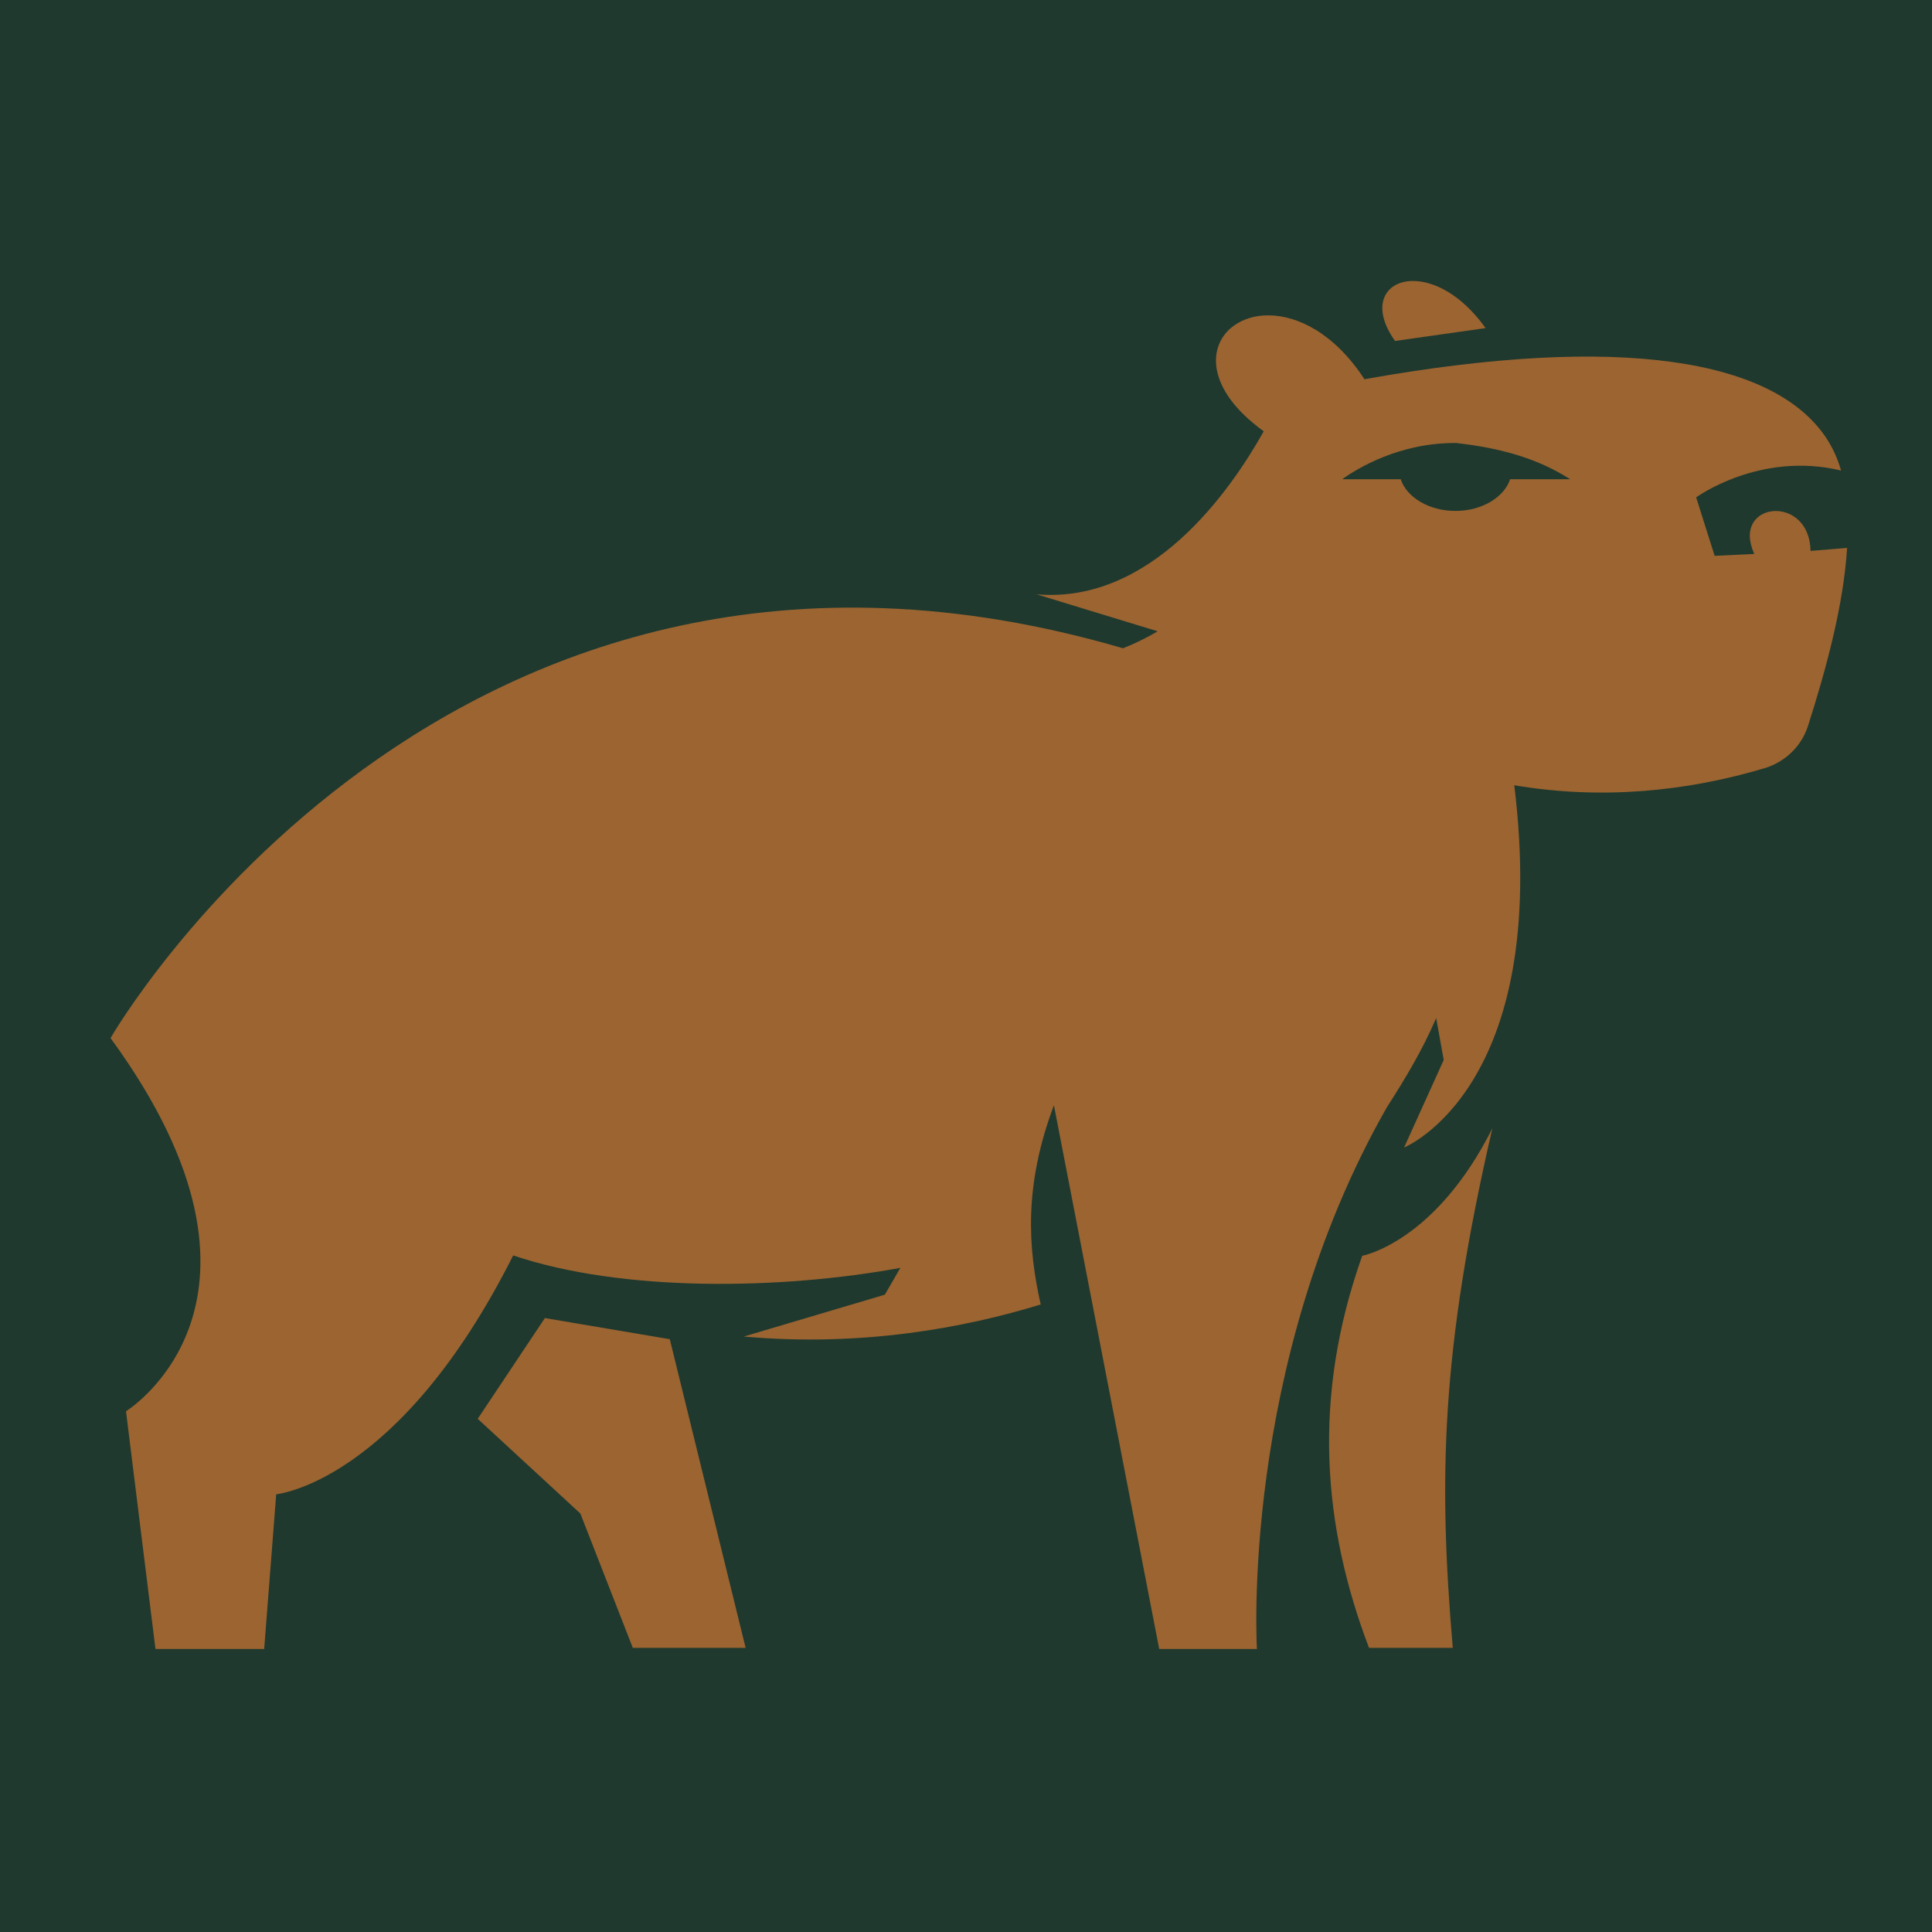
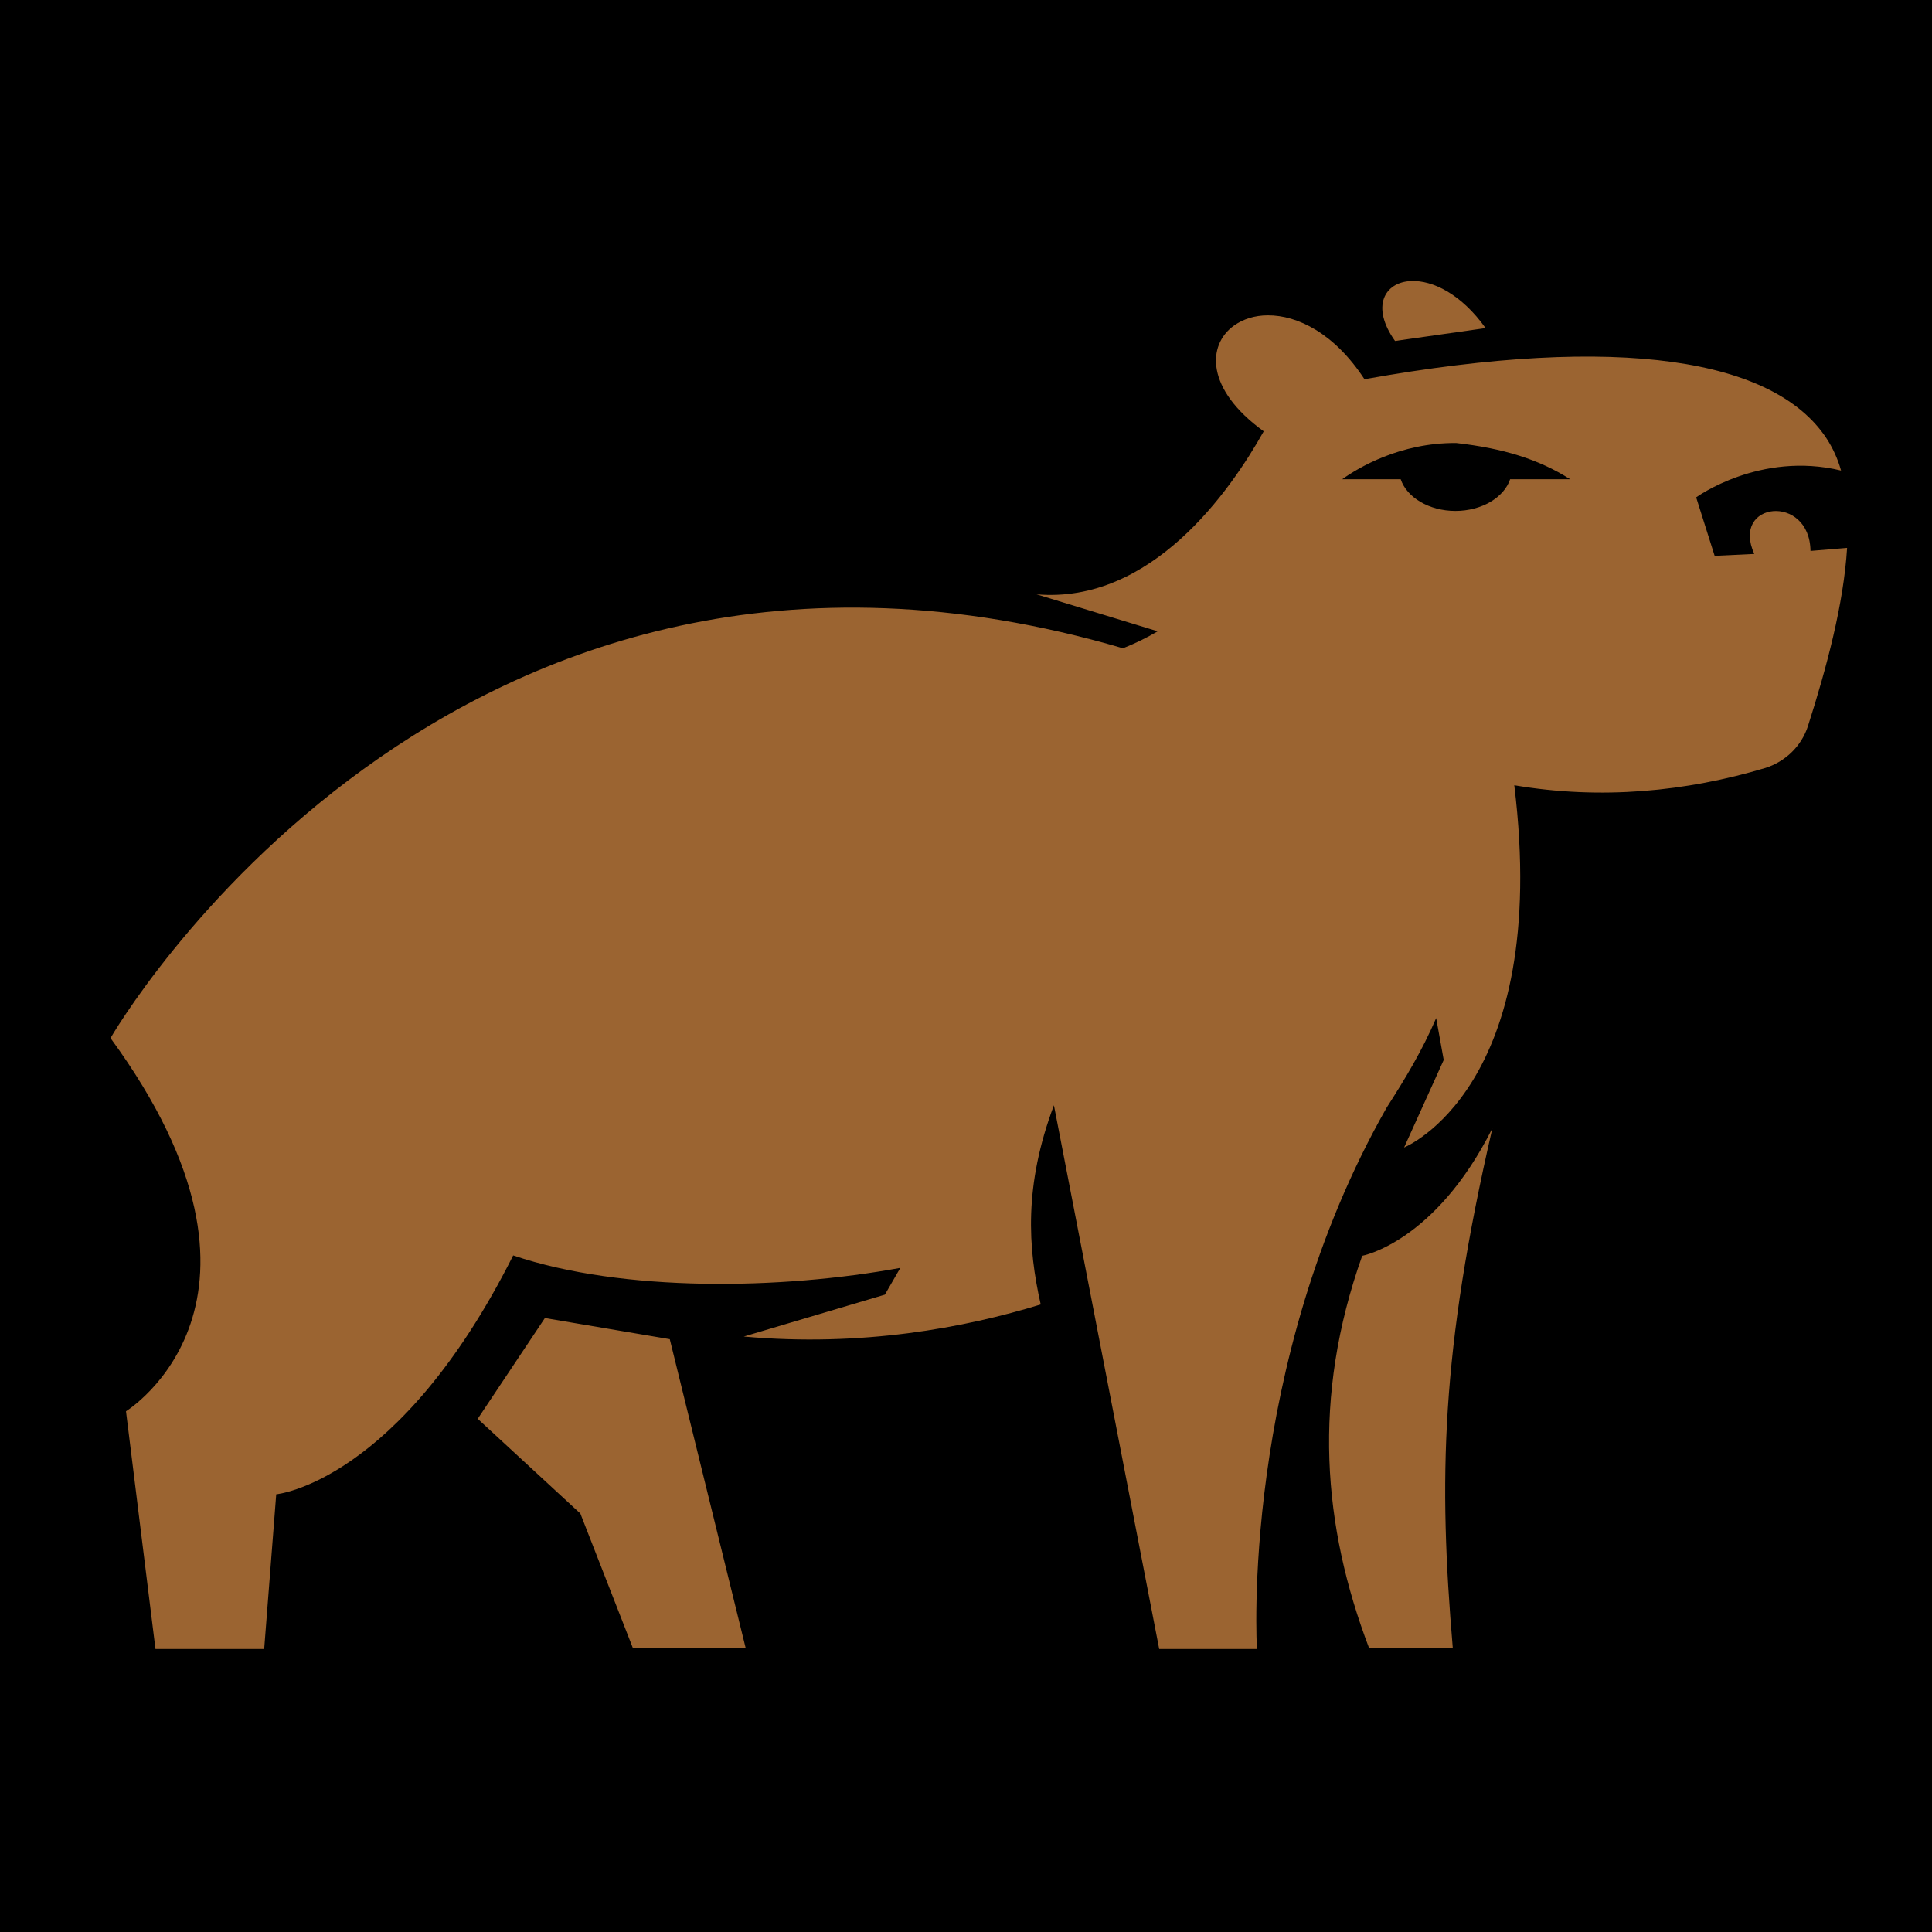
<svg xmlns="http://www.w3.org/2000/svg" style="height: 512px; width: 512px;" viewBox="0 0 512 512">
-   <path d="M0 0h512v512H0z" fill="#1f392e" fill-opacity="1" />
+   <path d="M0 0h512v512H0z" fill="#48934r" fill-opacity="1" />
  <g class="" style="" transform="translate(0,0)">
    <path d="M374 74.47c-7.1.26-10.8 6.79-4.3 15.89l24-3.41c-6.5-9.11-14.1-12.69-19.7-12.48zm-38 9.1c-3.5 0-6.6 1.01-9 2.73-7.1 5.1-7.6 16.8 7.9 28-8.9 15.9-29.8 45.8-60.2 43.2l32.1 9.8c-2.7 1.6-5.7 3.1-9.2 4.5C118.7 119.4 29.29 275.1 29.29 275.1c51.1 69.9 4.1 98.9 4.1 98.9l7.81 63h28.81l3.19-41s32.5-3 62.8-63.3c29 9.8 71 9.1 102.6 3.3l-4.1 7.1-37.4 11.1c31.2 2.8 58.5-2.3 78.7-8.5-3.4-15.1-4.5-31.5 3.5-52.8L307.2 437h25.9s-4.6-75 34.4-143.5c5-7.8 9.4-15.1 13.1-23.7l2 11.1-10.5 23.2s39-15.7 29.2-96c23 3.9 45.6 1.7 66.6-4.6 5.3-1.7 9.5-5.8 11.2-11 5-15.6 9.5-32.5 10.4-47.3l-9.7.8c-.2-15.3-21.2-13.1-14.9.8l-10.5.5-4.9-15.5s16.9-12.3 38.4-7.1c-.9-3.2-2.2-6-3.9-8.6-13.8-20.8-54.3-27.8-122.4-15.6-8-12.24-17.8-16.96-25.6-16.93zm49.9 33.83c12.4 1.4 21.9 4.3 30.2 9.6h-15.9c-1.6 4.8-7.5 8.4-14.5 8.4s-12.9-3.6-14.5-8.4h-15.5c4.2-3 15.3-9.7 30.2-9.6zm9.6 181.6c-15.2 30.3-34.5 33.8-34.5 33.8-13.4 37.7-10.4 71.8 1.8 103.9H385c-3.8-44.7-3.2-78.4 10.5-137.7zm-251.1 50.3L126.6 376l27.2 25.1 13.9 35.6h29.9l-20.1-81.8z" fill="#9b6431" fill-opacity="1" />
  </g>
</svg>
